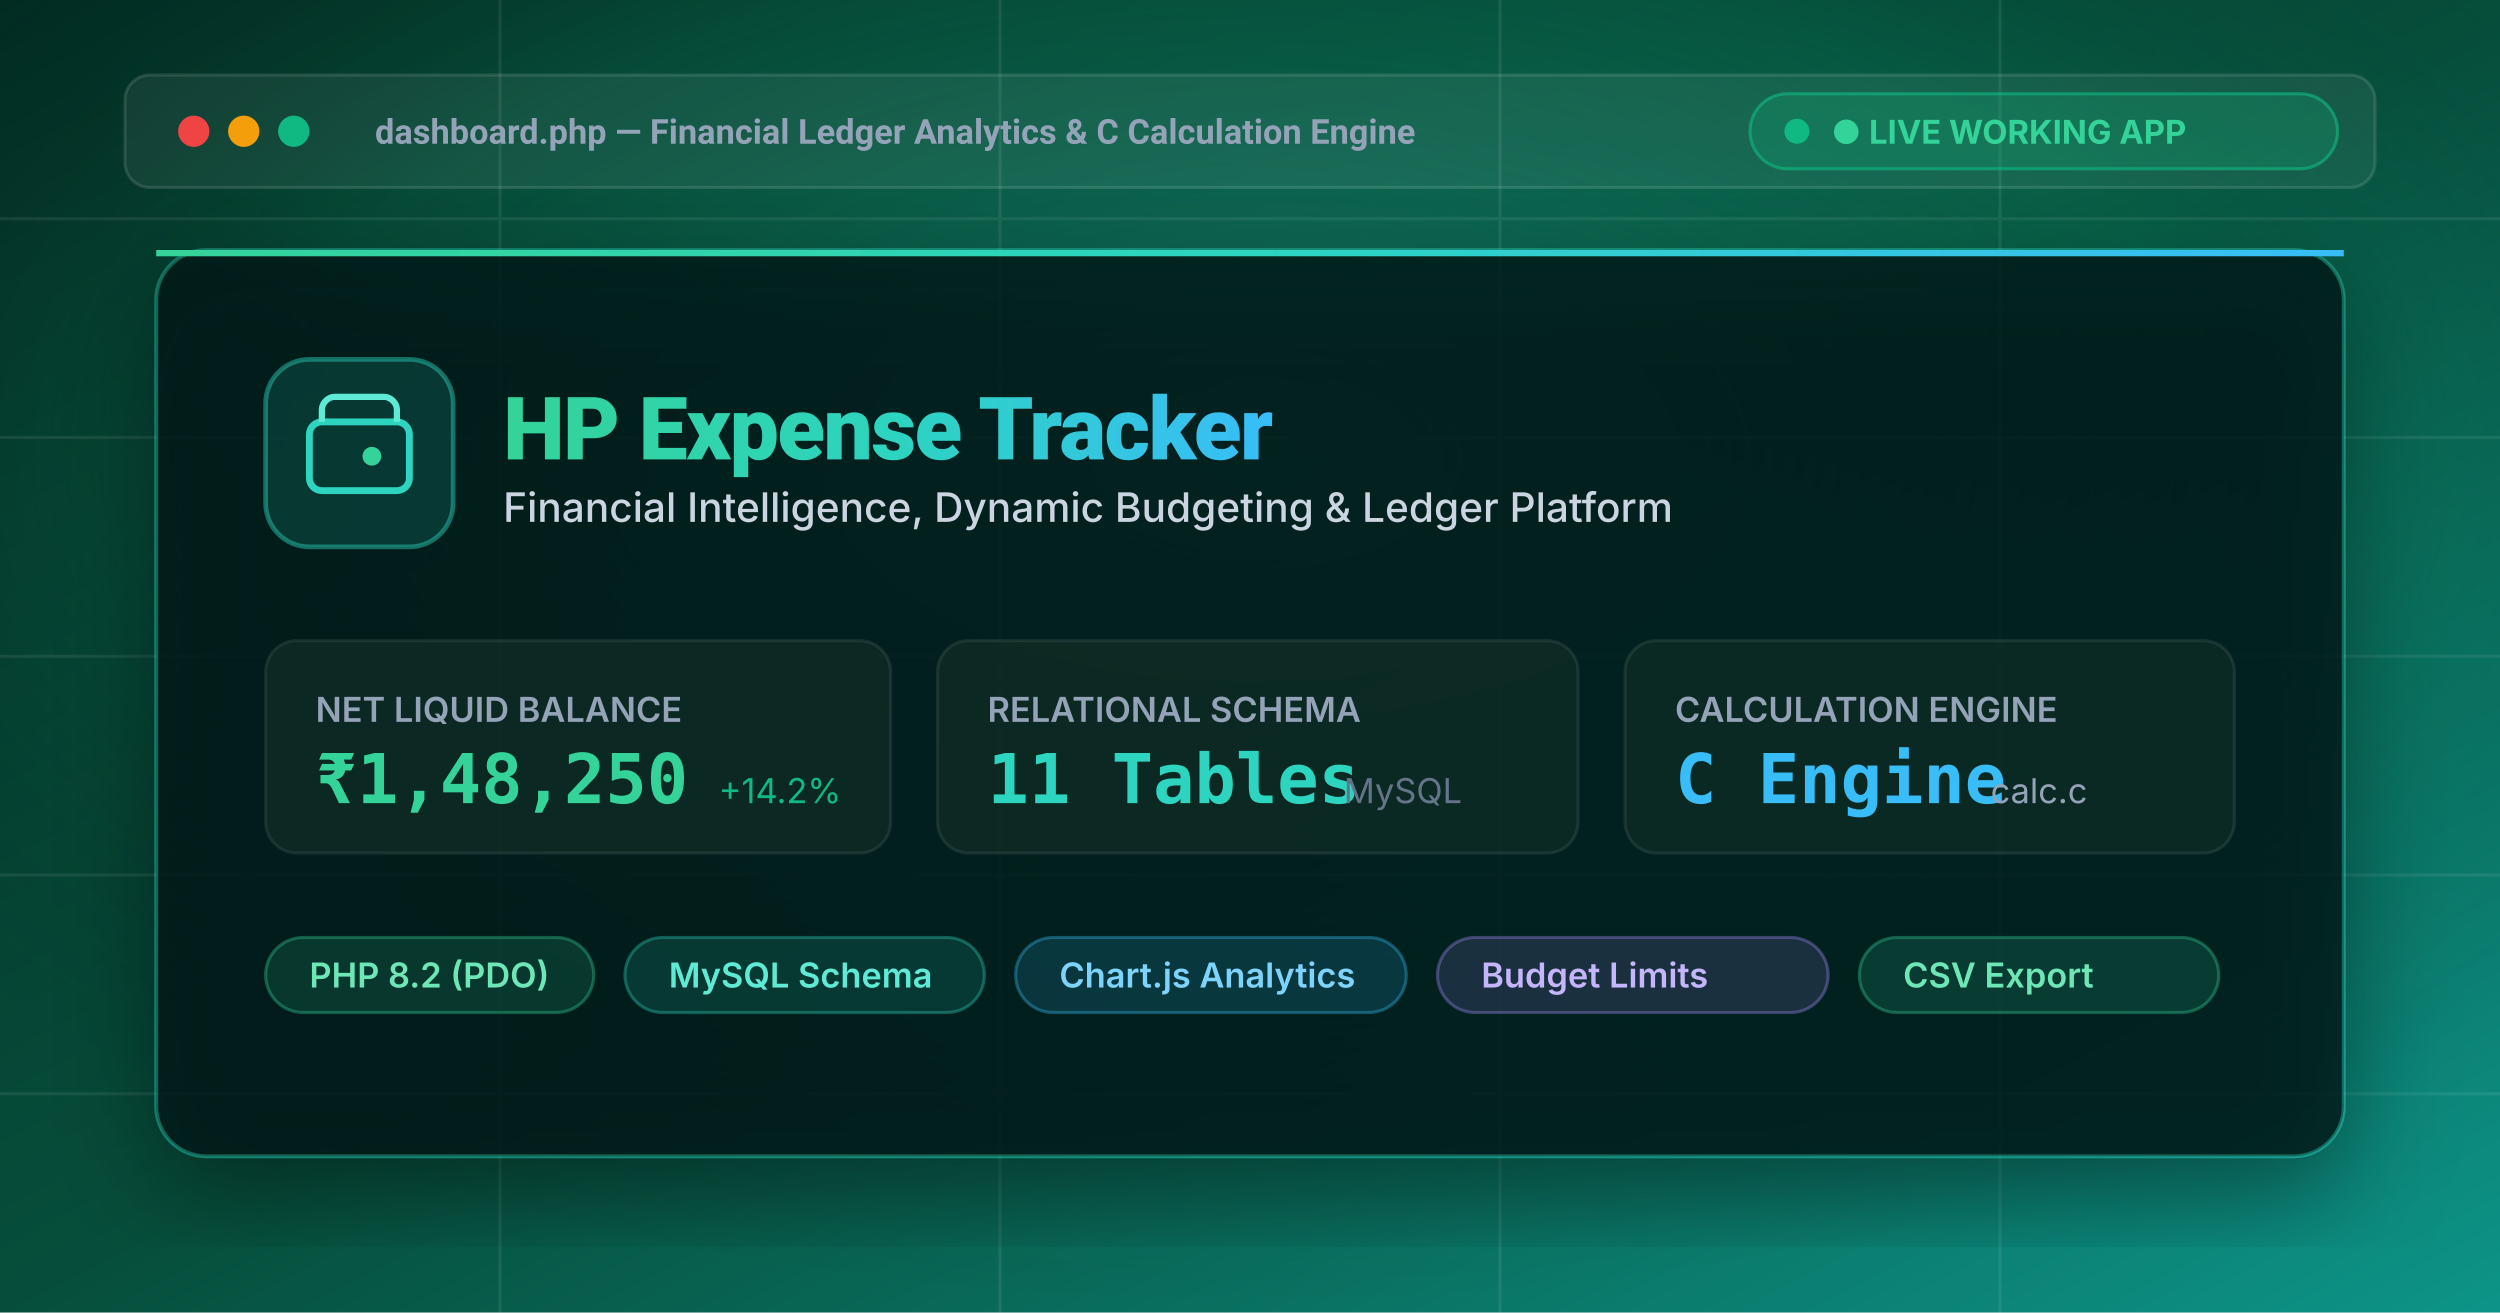
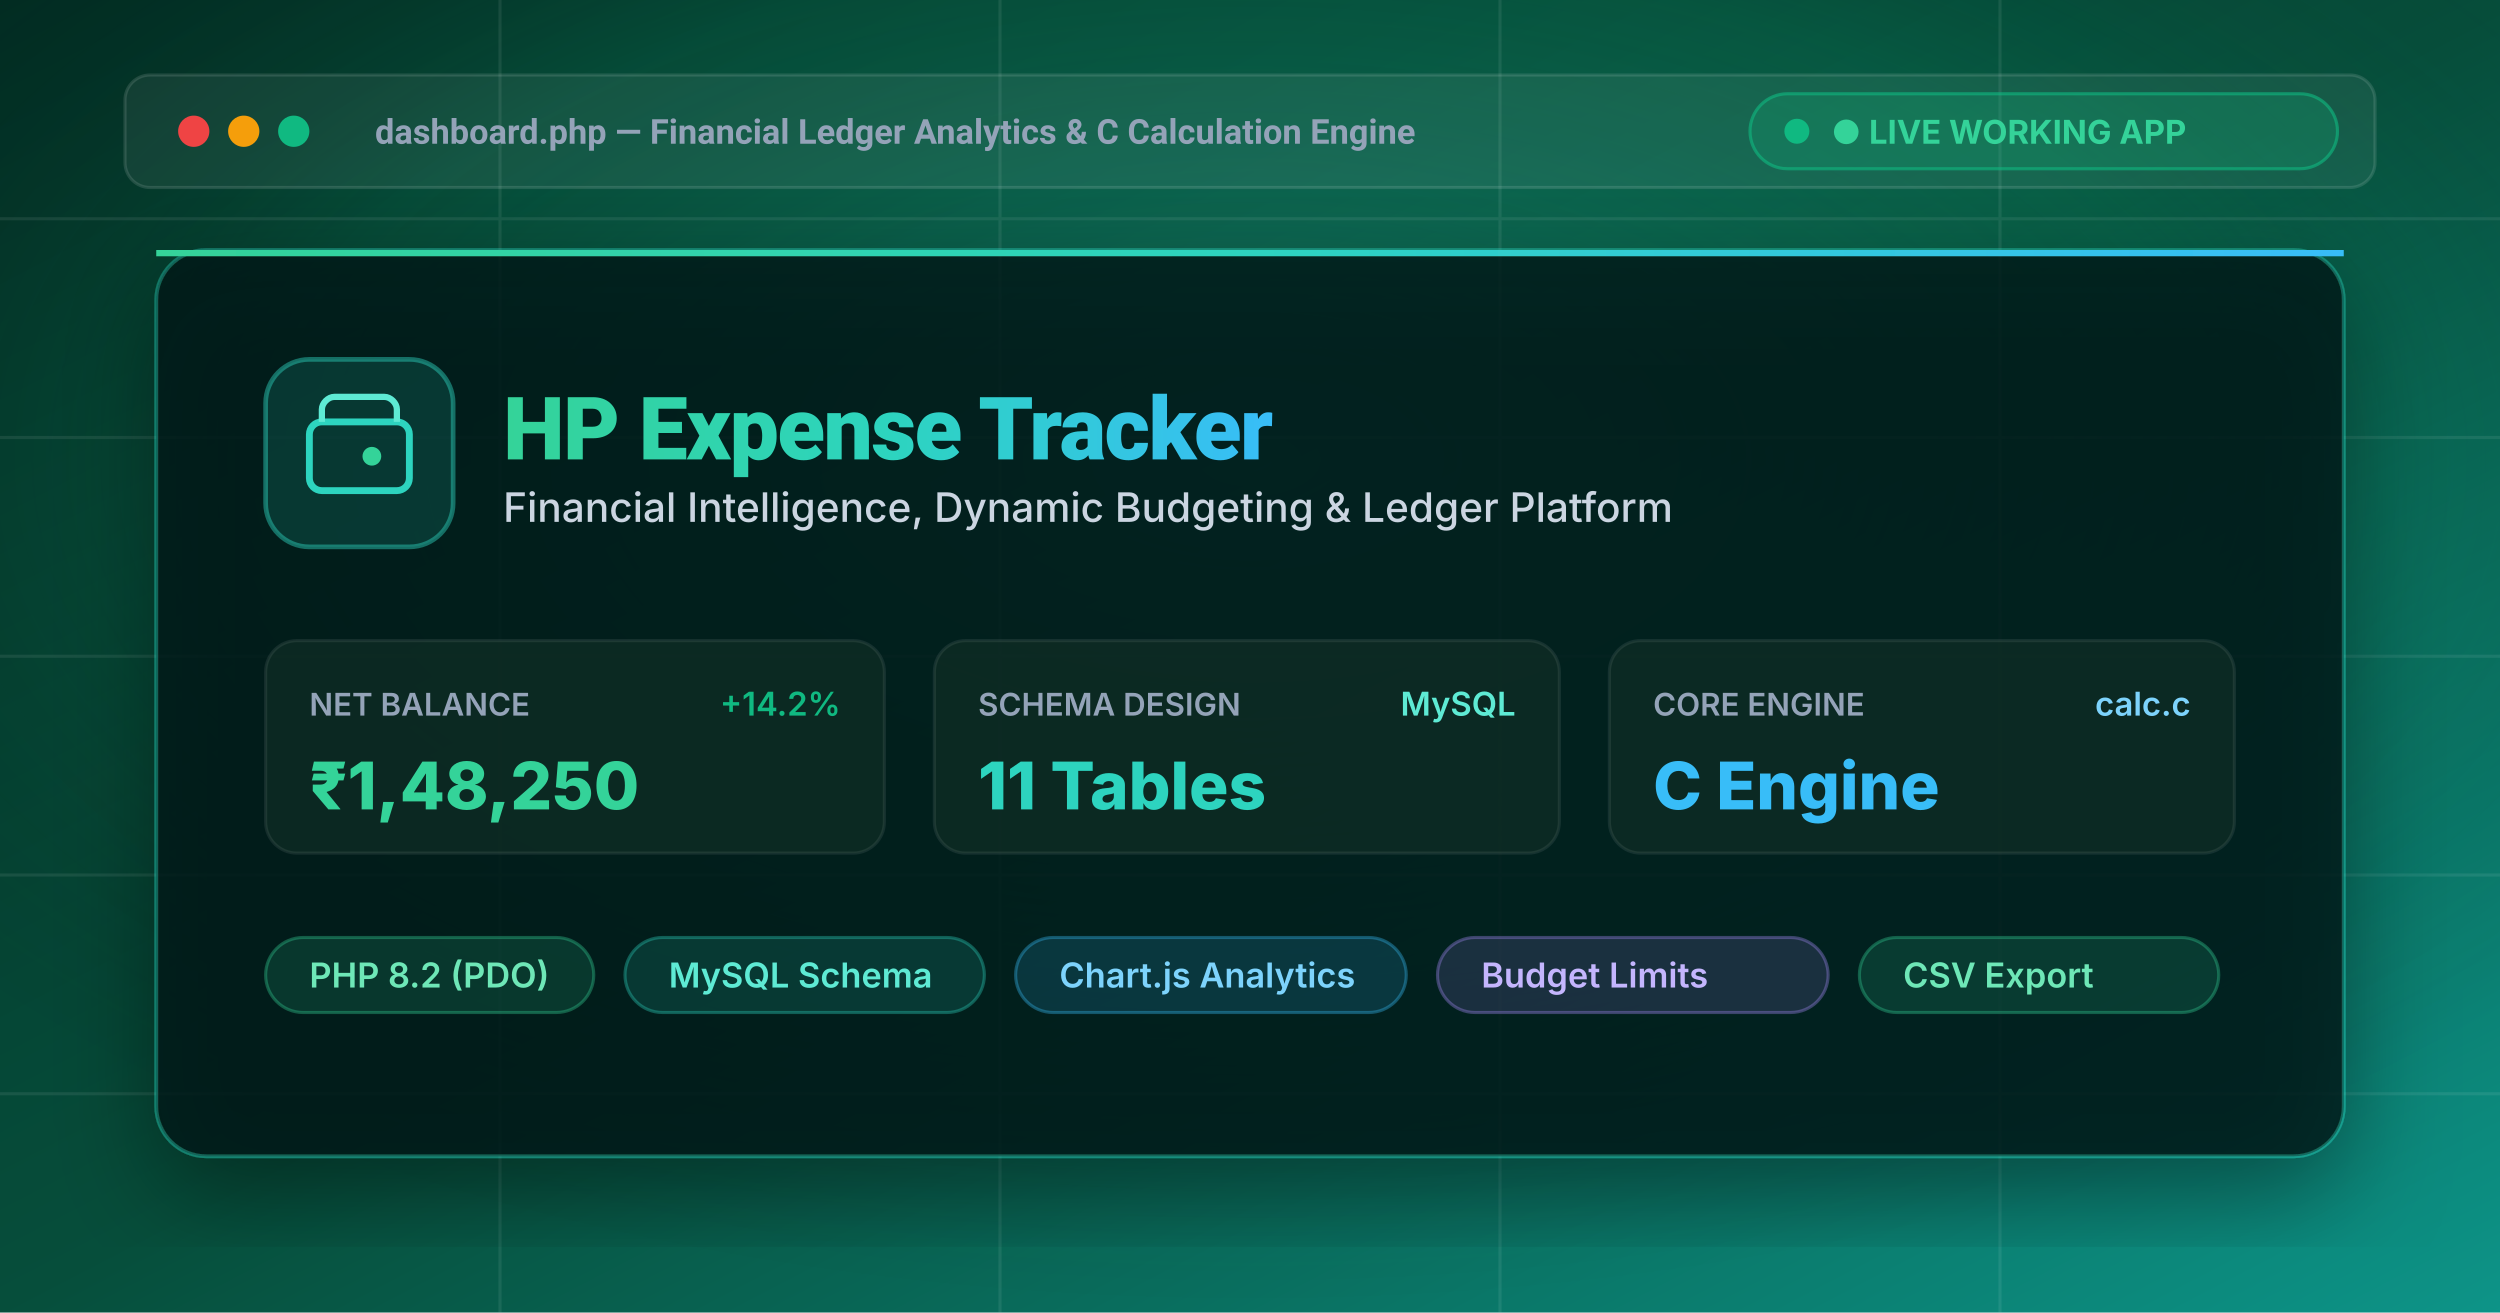
<svg xmlns="http://www.w3.org/2000/svg" viewBox="0 0 800 420" width="100%" height="100%">
  <defs>
    <linearGradient id="bgEt" x1="0%" y1="0%" x2="100%" y2="100%">
      <stop offset="0%" stop-color="#022c22" />
      <stop offset="50%" stop-color="#064e3b" />
      <stop offset="100%" stop-color="#0d9488" />
    </linearGradient>
    <radialGradient id="glowEt" cx="50%" cy="35%" r="65%">
      <stop offset="0%" stop-color="#2dd4bf" stop-opacity="0.35" />
      <stop offset="60%" stop-color="#10b981" stop-opacity="0.15" />
      <stop offset="100%" stop-color="#000000" stop-opacity="0" />
    </radialGradient>
    <linearGradient id="textGradEt" x1="0%" y1="0%" x2="100%" y2="0%">
      <stop offset="0%" stop-color="#34d399" />
      <stop offset="50%" stop-color="#2dd4bf" />
      <stop offset="100%" stop-color="#38bdf8" />
    </linearGradient>
    <filter id="shadowEt" x="-10%" y="-10%" width="120%" height="120%">
      <feDropShadow dx="0" dy="12" stdDeviation="16" flood-color="#000" flood-opacity="0.5" />
    </filter>
  </defs>
  <rect width="800" height="420" fill="url(#bgEt)" />
  <rect width="800" height="420" fill="url(#glowEt)" />
  <g opacity="0.08" stroke="#ffffff" stroke-width="1">
    <line x1="0" y1="70" x2="800" y2="70" />
    <line x1="0" y1="140" x2="800" y2="140" />
    <line x1="0" y1="210" x2="800" y2="210" />
    <line x1="0" y1="280" x2="800" y2="280" />
    <line x1="0" y1="350" x2="800" y2="350" />
    <line x1="160" y1="0" x2="160" y2="420" />
    <line x1="320" y1="0" x2="320" y2="420" />
    <line x1="480" y1="0" x2="480" y2="420" />
    <line x1="640" y1="0" x2="640" y2="420" />
  </g>
  <rect x="40" y="24" width="720" height="36" rx="8" fill="rgba(255,255,255,0.06)" stroke="rgba(255,255,255,0.12)" />
  <circle cx="62" cy="42" r="5" fill="#ef4444" />
  <circle cx="78" cy="42" r="5" fill="#f59e0b" />
  <circle cx="94" cy="42" r="5" fill="#10b981" />
  <text x="120" y="46" font-family="-apple-system, BlinkMacSystemFont, 'Segoe UI', Roboto, sans-serif" font-size="11" fill="#94a3b8" font-weight="600">dashboard.php — Financial Ledger Analytics &amp; C Calculation Engine</text>
  <rect x="560" y="30" width="188" height="24" rx="12" fill="rgba(16, 185, 129, 0.2)" stroke="rgba(16, 185, 129, 0.6)" />
  <circle cx="575" cy="42" r="4" fill="#10b981" />
  <text x="586" y="46" font-family="-apple-system, sans-serif" font-size="10.5" fill="#34d399" font-weight="700">● LIVE WORKING APP</text>
  <g filter="url(#shadowEt)">
    <rect x="50" y="80" width="700" height="290" rx="16" fill="rgba(6, 30, 24, 0.8)" stroke="rgba(45, 212, 191, 0.35)" stroke-width="1.2" />
    <rect x="50" y="80" width="700" height="2" fill="url(#textGradEt)" />
  </g>
  <g transform="translate(85, 115)">
    <rect x="0" y="0" width="60" height="60" rx="14" fill="rgba(45, 212, 191, 0.15)" stroke="rgba(45, 212, 191, 0.45)" stroke-width="1.5" />
    <rect x="14" y="20" width="32" height="22" rx="4" fill="none" stroke="#2dd4bf" stroke-width="2.2" />
    <circle cx="34" cy="31" r="3" fill="#34d399" />
    <path d="M18 20 V16 C18 14 20 12 22 12 H38 C40 12 42 14 42 16 V20" fill="none" stroke="#5eead4" stroke-width="2" />
    <text x="76" y="32" font-family="-apple-system, BlinkMacSystemFont, 'Segoe UI', Roboto, sans-serif" font-size="28" font-weight="800" fill="url(#textGradEt)" letter-spacing="-0.5">HP Expense Tracker</text>
    <text x="76" y="52" font-family="-apple-system, sans-serif" font-size="13" font-weight="500" fill="#cbd5e1">Financial Intelligence, Dynamic Budgeting &amp; Ledger Platform</text>
  </g>
  <g transform="translate(85, 205)">
-     <rect x="0" y="0" width="200" height="68" rx="10" fill="rgba(15, 45, 36, 0.75)" stroke="rgba(255,255,255,0.08)" />
-     <text x="16" y="26" font-family="-apple-system, sans-serif" font-size="11" fill="#94a3b8" font-weight="600">NET LIQUID BALANCE</text>
-     <text x="16" y="52" font-family="monospace" font-size="22" fill="#34d399" font-weight="800">₹1,48,250</text>
-     <text x="145" y="52" font-family="-apple-system, sans-serif" font-size="11" fill="#10b981">+14.2%</text>
-     <rect x="215" y="0" width="205" height="68" rx="10" fill="rgba(15, 45, 36, 0.75)" stroke="rgba(255,255,255,0.08)" />
-     <text x="231" y="26" font-family="-apple-system, sans-serif" font-size="11" fill="#94a3b8" font-weight="600">RELATIONAL SCHEMA</text>
-     <text x="231" y="52" font-family="monospace" font-size="22" fill="#2dd4bf" font-weight="800">11 Tables</text>
-     <text x="345" y="52" font-family="-apple-system, sans-serif" font-size="11" fill="#64748b">MySQL</text>
-     <rect x="435" y="0" width="195" height="68" rx="10" fill="rgba(15, 45, 36, 0.75)" stroke="rgba(255,255,255,0.08)" />
-     <text x="451" y="26" font-family="-apple-system, sans-serif" font-size="11" fill="#94a3b8" font-weight="600">CALCULATION ENGINE</text>
-     <text x="451" y="52" font-family="monospace" font-size="22" fill="#38bdf8" font-weight="800">C Engine</text>
-     <text x="552" y="52" font-family="-apple-system, sans-serif" font-size="11" fill="#94a3b8">calc.c</text>
+     <rect x="0" y="0" width="198" height="68" rx="10" fill="rgba(15, 45, 36, 0.75)" stroke="rgba(255,255,255,0.08)" />
+     <text x="14" y="24" font-family="-apple-system, sans-serif" font-size="10" fill="#94a3b8" font-weight="600">NET BALANCE</text>
+     <text x="184" y="24" text-anchor="end" font-family="-apple-system, sans-serif" font-size="10.5" fill="#10b981" font-weight="600">+14.2%</text>
+     <text x="14" y="54" font-family="-apple-system, BlinkMacSystemFont, 'Segoe UI', sans-serif" font-size="21" fill="#34d399" font-weight="800">₹1,48,250</text>
+     <rect x="214" y="0" width="200" height="68" rx="10" fill="rgba(15, 45, 36, 0.75)" stroke="rgba(255,255,255,0.08)" />
+     <text x="228" y="24" font-family="-apple-system, sans-serif" font-size="10" fill="#94a3b8" font-weight="600">SCHEMA DESIGN</text>
+     <text x="400" y="24" text-anchor="end" font-family="-apple-system, sans-serif" font-size="10.5" fill="#5eead4" font-weight="600">MySQL</text>
+     <text x="228" y="54" font-family="-apple-system, BlinkMacSystemFont, 'Segoe UI', sans-serif" font-size="21" fill="#2dd4bf" font-weight="800">11 Tables</text>
+     <rect x="430" y="0" width="200" height="68" rx="10" fill="rgba(15, 45, 36, 0.75)" stroke="rgba(255,255,255,0.08)" />
+     <text x="444" y="24" font-family="-apple-system, sans-serif" font-size="10" fill="#94a3b8" font-weight="600">CORE ENGINE</text>
+     <text x="616" y="24" text-anchor="end" font-family="-apple-system, sans-serif" font-size="10.5" fill="#7dd3fc" font-weight="600">calc.c</text>
+     <text x="444" y="54" font-family="-apple-system, BlinkMacSystemFont, 'Segoe UI', sans-serif" font-size="21" fill="#38bdf8" font-weight="800">C Engine</text>
  </g>
  <g transform="translate(85, 300)">
    <rect x="0" y="0" width="105" height="24" rx="12" fill="rgba(52, 211, 153, 0.15)" stroke="rgba(52, 211, 153, 0.35)" />
    <text x="14" y="16" font-family="-apple-system, sans-serif" font-size="11" fill="#6ee7b7" font-weight="600">PHP 8.2 (PDO)</text>
    <rect x="115" y="0" width="115" height="24" rx="12" fill="rgba(45, 212, 191, 0.15)" stroke="rgba(45, 212, 191, 0.35)" />
    <text x="129" y="16" font-family="-apple-system, sans-serif" font-size="11" fill="#5eead4" font-weight="600">MySQL Schema</text>
    <rect x="240" y="0" width="125" height="24" rx="12" fill="rgba(56, 189, 248, 0.15)" stroke="rgba(56, 189, 248, 0.35)" />
    <text x="254" y="16" font-family="-apple-system, sans-serif" font-size="11" fill="#7dd3fc" font-weight="600">Chart.js Analytics</text>
    <rect x="375" y="0" width="125" height="24" rx="12" fill="rgba(167, 139, 250, 0.15)" stroke="rgba(167, 139, 250, 0.35)" />
    <text x="389" y="16" font-family="-apple-system, sans-serif" font-size="11" fill="#c4b5fd" font-weight="600">Budget Limits</text>
    <rect x="510" y="0" width="115" height="24" rx="12" fill="rgba(52, 211, 153, 0.15)" stroke="rgba(52, 211, 153, 0.35)" />
    <text x="524" y="16" font-family="-apple-system, sans-serif" font-size="11" fill="#6ee7b7" font-weight="600">CSV Export</text>
  </g>
</svg>
